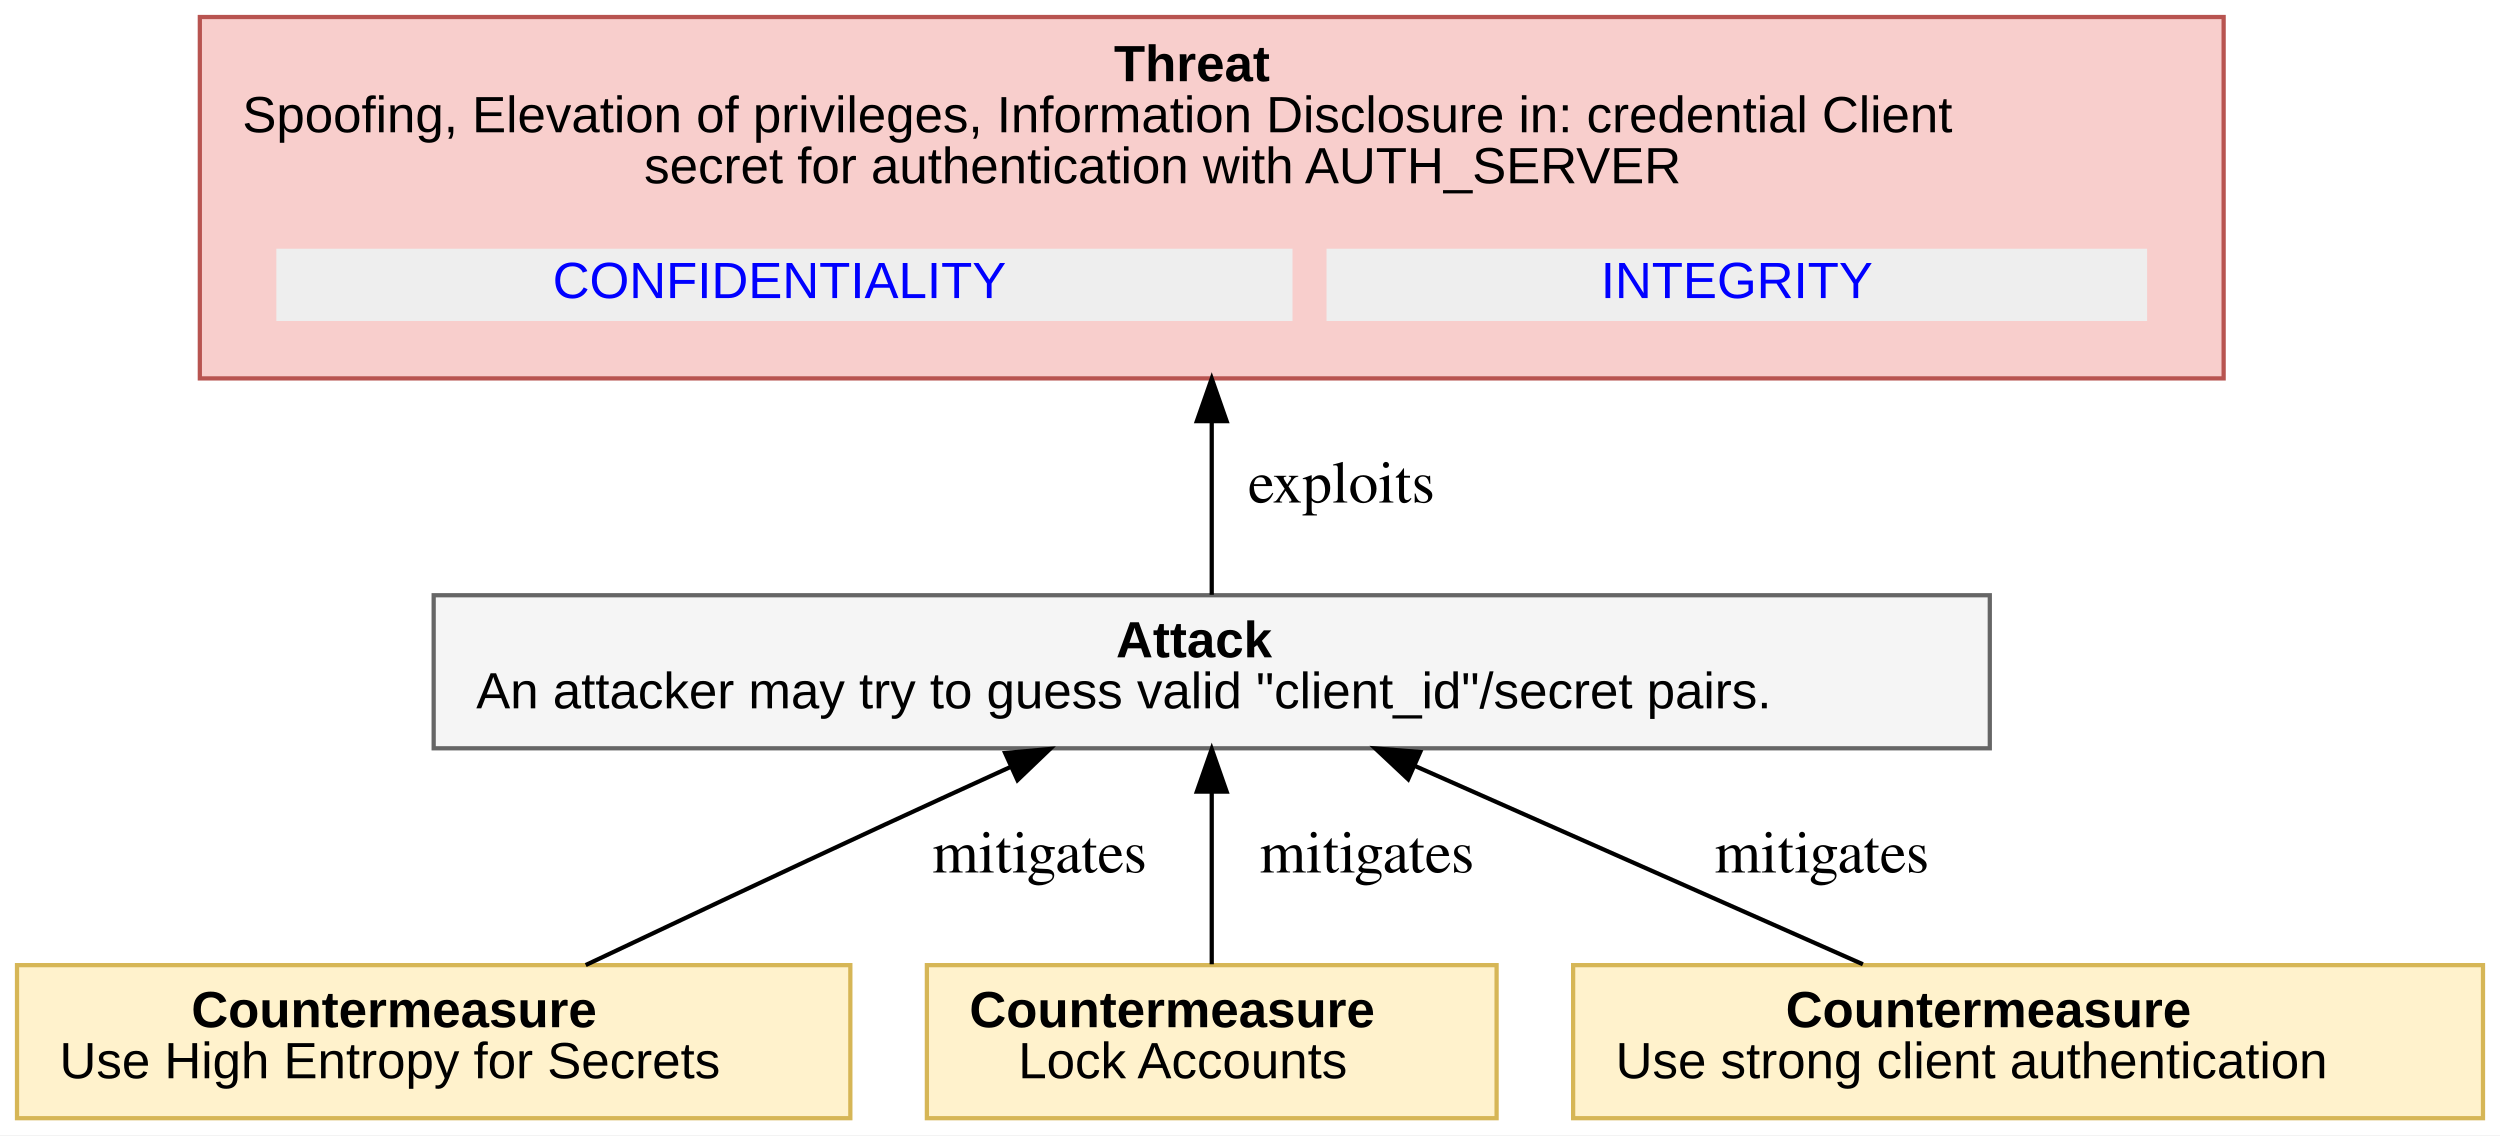
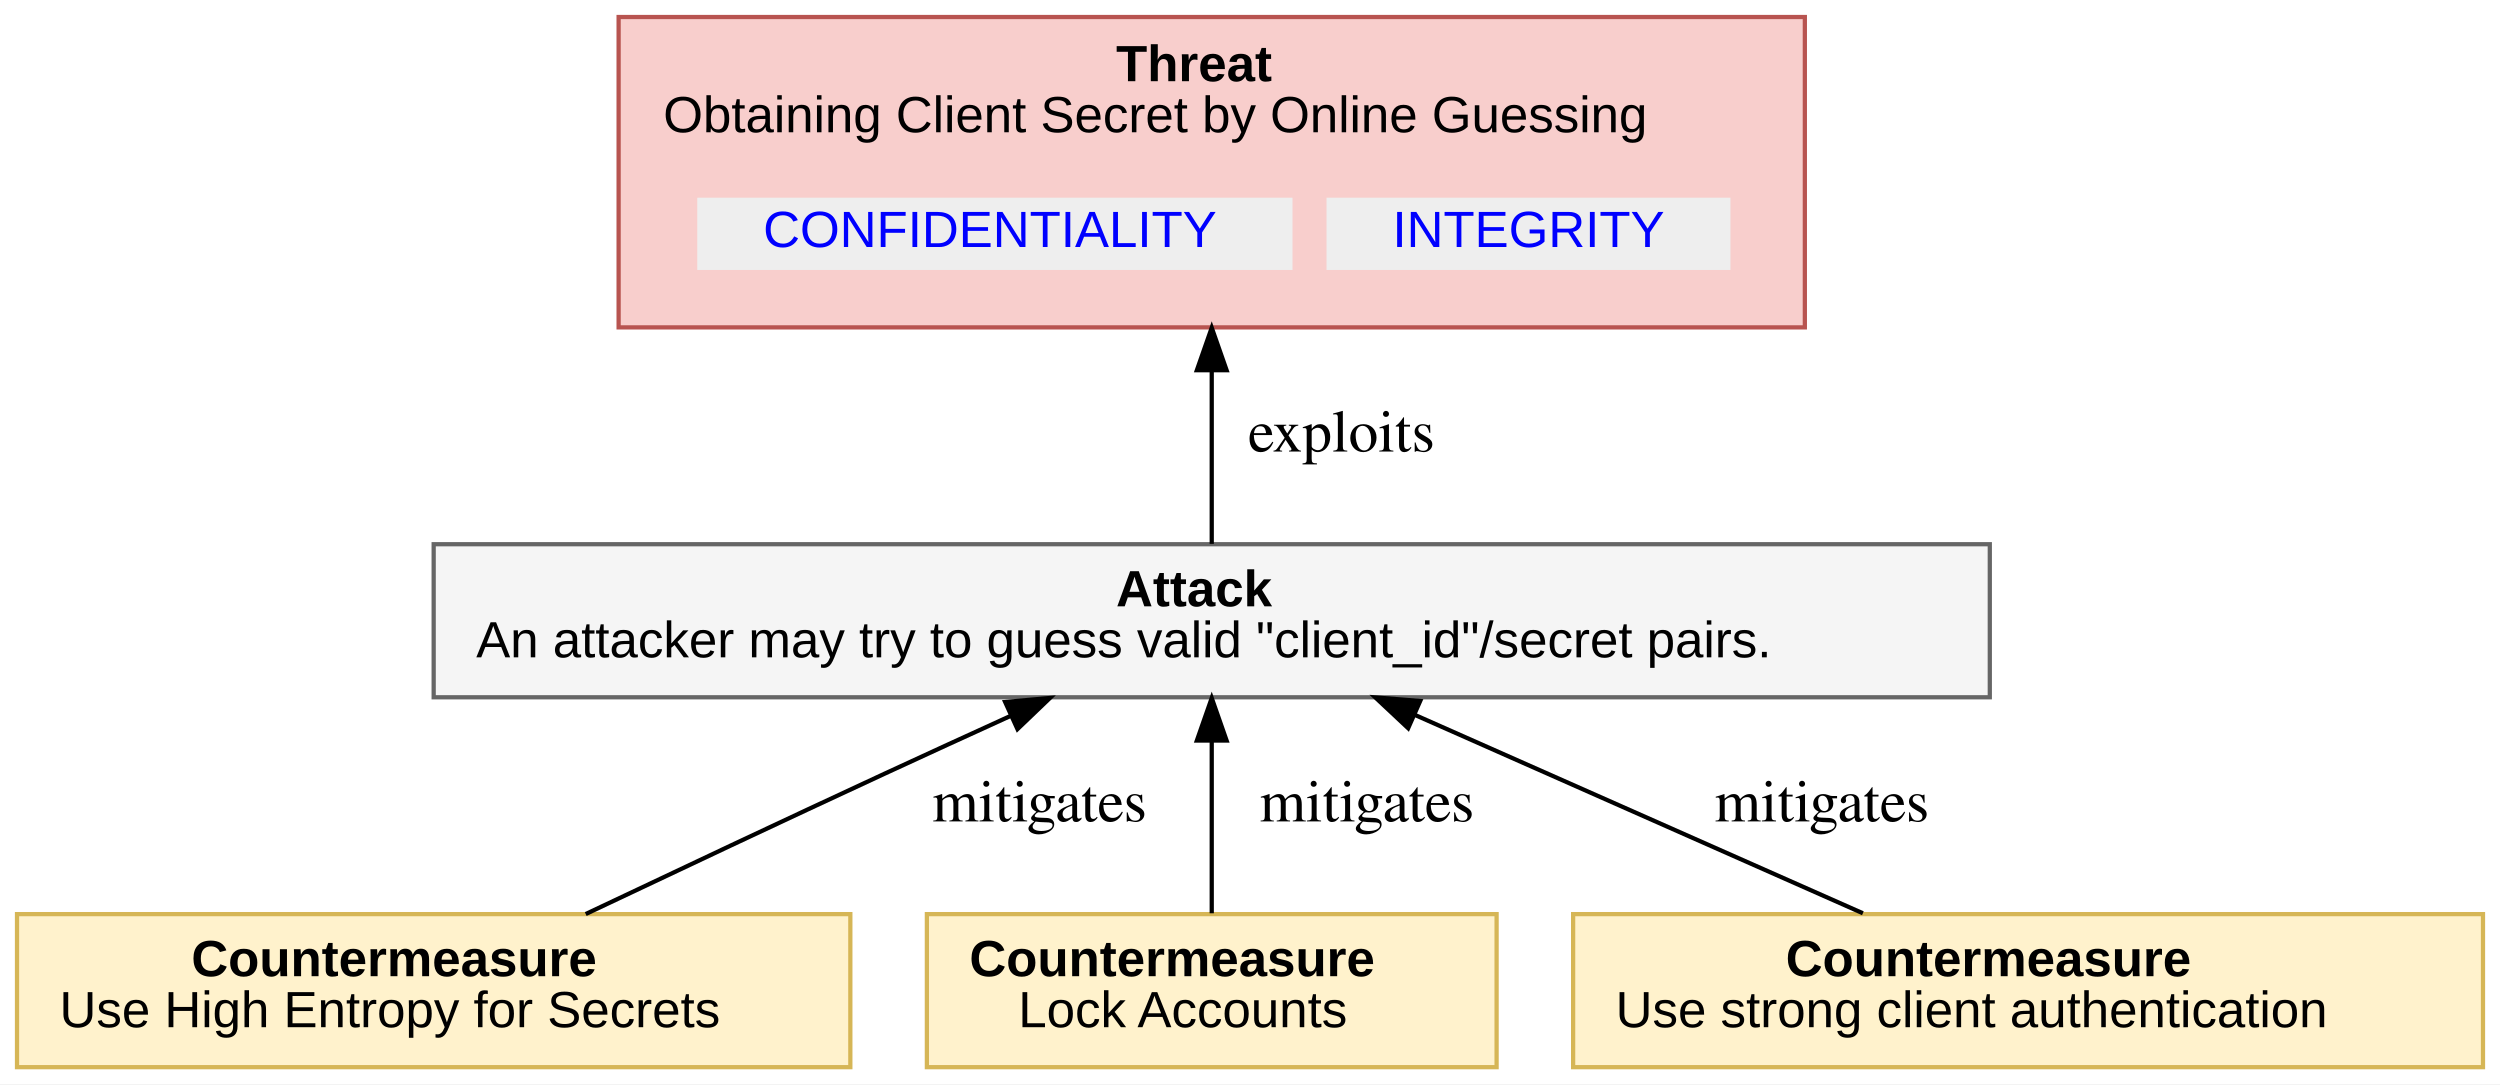
- <svg xmlns="http://www.w3.org/2000/svg" xmlns:xlink="http://www.w3.org/1999/xlink" width="588pt" height="267pt" viewBox="0.00 0.00 588.00 267.00">
-   <g id="graph0" class="graph" transform="scale(1 1) rotate(0) translate(4 263)">
-     <polygon fill="white" stroke="transparent" points="-4,4 -4,-263 584,-263 584,4 -4,4" />
+ <svg xmlns="http://www.w3.org/2000/svg" xmlns:xlink="http://www.w3.org/1999/xlink" width="588pt" height="255pt" viewBox="0.00 0.00 588.00 255.00">
+   <g id="graph0" class="graph" transform="scale(1 1) rotate(0) translate(4 251)">
+     <polygon fill="white" stroke="transparent" points="-4,4 -4,-251 584,-251 584,4 -4,4" />
    <g id="node1" class="node">
-       <polygon fill="#f8cecc" stroke="#b85450" points="519,-259 43,-259 43,-174 519,-174 519,-259" />
-       <text text-anchor="start" x="258" y="-243.9" font-family="Arial" font-weight="bold" font-size="12.00">Threat</text>
-       <text text-anchor="start" x="53" y="-231.9" font-family="Arial" font-size="12.00"> Spoofing, Elevation of privileges, Information Disclosure in: credential Client</text>
-       <text text-anchor="start" x="147.5" y="-219.9" font-family="Arial" font-size="12.00">secret for authentication with AUTH_SERVER</text>
+       <polygon fill="#f8cecc" stroke="#b85450" points="420.5,-247 141.5,-247 141.5,-174 420.5,-174 420.5,-247" />
+       <text text-anchor="start" x="258.5" y="-231.9" font-family="Arial" font-weight="bold" font-size="12.00">Threat</text>
+       <text text-anchor="start" x="152" y="-219.9" font-family="Arial" font-size="12.00"> Obtaining Client Secret by Online Guessing</text>
      <g id="a_node1_0">
        <a xlink:href="#OAuth2.CONFIDENTIALITY" xlink:title="&lt;TABLE&gt;">
-           <polygon fill="#eeeeee" stroke="transparent" points="61,-187.5 61,-204.5 300,-204.5 300,-187.5 61,-187.5" />
-           <text text-anchor="start" x="126" y="-192.9" font-family="Arial" font-size="12.00" fill="blue">CONFIDENTIALITY</text>
+           <polygon fill="#eeeeee" stroke="transparent" points="160,-187.5 160,-204.5 300,-204.5 300,-187.5 160,-187.5" />
+           <text text-anchor="start" x="175.5" y="-192.9" font-family="Arial" font-size="12.00" fill="blue">CONFIDENTIALITY</text>
        </a>
      </g>
      <g id="a_node1_1">
        <a xlink:href="#OAuth2.INTEGRITY" xlink:title="&lt;TABLE&gt;">
-           <polygon fill="#eeeeee" stroke="transparent" points="308,-187.5 308,-204.5 501,-204.5 501,-187.5 308,-187.5" />
-           <text text-anchor="start" x="372.5" y="-192.9" font-family="Arial" font-size="12.00" fill="blue">INTEGRITY</text>
+           <polygon fill="#eeeeee" stroke="transparent" points="308,-187.5 308,-204.5 403,-204.5 403,-187.5 308,-187.5" />
+           <text text-anchor="start" x="323.5" y="-192.9" font-family="Arial" font-size="12.00" fill="blue">INTEGRITY</text>
        </a>
      </g>
    </g>
    <g id="node2" class="node">
      <polygon fill="#f5f5f5" stroke="#666666" points="464,-123 98,-123 98,-87 464,-87 464,-123" />
      <text text-anchor="start" x="258.5" y="-108.4" font-family="Arial" font-weight="bold" font-size="12.00">Attack</text>
      <text text-anchor="start" x="108" y="-96.4" font-family="Arial" font-size="12.00">An attacker may try to guess valid "client_id"/secret pairs.</text>
    </g>
    <g id="edge1" class="edge">
-       <path fill="none" stroke="black" d="M281,-123.11C281,-134.15 281,-149.16 281,-163.87" />
-       <polygon fill="black" stroke="black" points="277.5,-163.95 281,-173.95 284.5,-163.95 277.5,-163.95" />
+       <path fill="none" stroke="black" d="M281,-123.09C281,-134.18 281,-149.2 281,-163.6" />
+       <polygon fill="black" stroke="black" points="277.5,-163.92 281,-173.92 284.5,-163.92 277.5,-163.92" />
      <text text-anchor="middle" x="311.5" y="-144.8" font-family="Times,serif" font-size="14.00"> exploits</text>
    </g>
    <g id="node3" class="node">
      <polygon fill="#fff2cc" stroke="#d6b656" points="196,-36 0,-36 0,0 196,0 196,-36" />
      <text text-anchor="start" x="41" y="-21.4" font-family="Arial" font-weight="bold" font-size="12.00">Countermeasure</text>
      <text text-anchor="start" x="10" y="-9.4" font-family="Arial" font-size="12.00"> Use High Entropy for Secrets</text>
    </g>
    <g id="edge2" class="edge">
      <path fill="none" stroke="black" d="M133.76,-36.02C154.28,-45.75 180.55,-58.14 204,-69 213.59,-73.44 223.88,-78.15 233.71,-82.63" />
      <polygon fill="black" stroke="black" points="232.41,-85.89 242.96,-86.84 235.31,-79.51 232.41,-85.89" />
      <text text-anchor="middle" x="240.5" y="-57.8" font-family="Times,serif" font-size="14.00"> mitigates</text>
    </g>
    <g id="node4" class="node">
      <polygon fill="#fff2cc" stroke="#d6b656" points="348,-36 214,-36 214,0 348,0 348,-36" />
      <text text-anchor="start" x="224" y="-21.4" font-family="Arial" font-weight="bold" font-size="12.00">Countermeasure</text>
      <text text-anchor="start" x="235.5" y="-9.4" font-family="Arial" font-size="12.00"> Lock Accounts</text>
    </g>
    <g id="edge3" class="edge">
      <path fill="none" stroke="black" d="M281,-36.2C281,-47.84 281,-63.45 281,-76.76" />
      <polygon fill="black" stroke="black" points="277.5,-76.82 281,-86.82 284.5,-76.82 277.5,-76.82" />
      <text text-anchor="middle" x="317.5" y="-57.8" font-family="Times,serif" font-size="14.00"> mitigates</text>
    </g>
    <g id="node5" class="node">
      <polygon fill="#fff2cc" stroke="#d6b656" points="580,-36 366,-36 366,0 580,0 580,-36" />
      <text text-anchor="start" x="416" y="-21.4" font-family="Arial" font-weight="bold" font-size="12.00">Countermeasure</text>
      <text text-anchor="start" x="376" y="-9.4" font-family="Arial" font-size="12.00"> Use strong client authentication</text>
    </g>
    <g id="edge4" class="edge">
      <path fill="none" stroke="black" d="M434.15,-36.2C403.73,-49.67 361.27,-68.46 328.78,-82.85" />
      <polygon fill="black" stroke="black" points="327.2,-79.72 319.47,-86.97 330.03,-86.12 327.2,-79.72" />
      <text text-anchor="middle" x="424.5" y="-57.8" font-family="Times,serif" font-size="14.00"> mitigates</text>
    </g>
  </g>
</svg>
